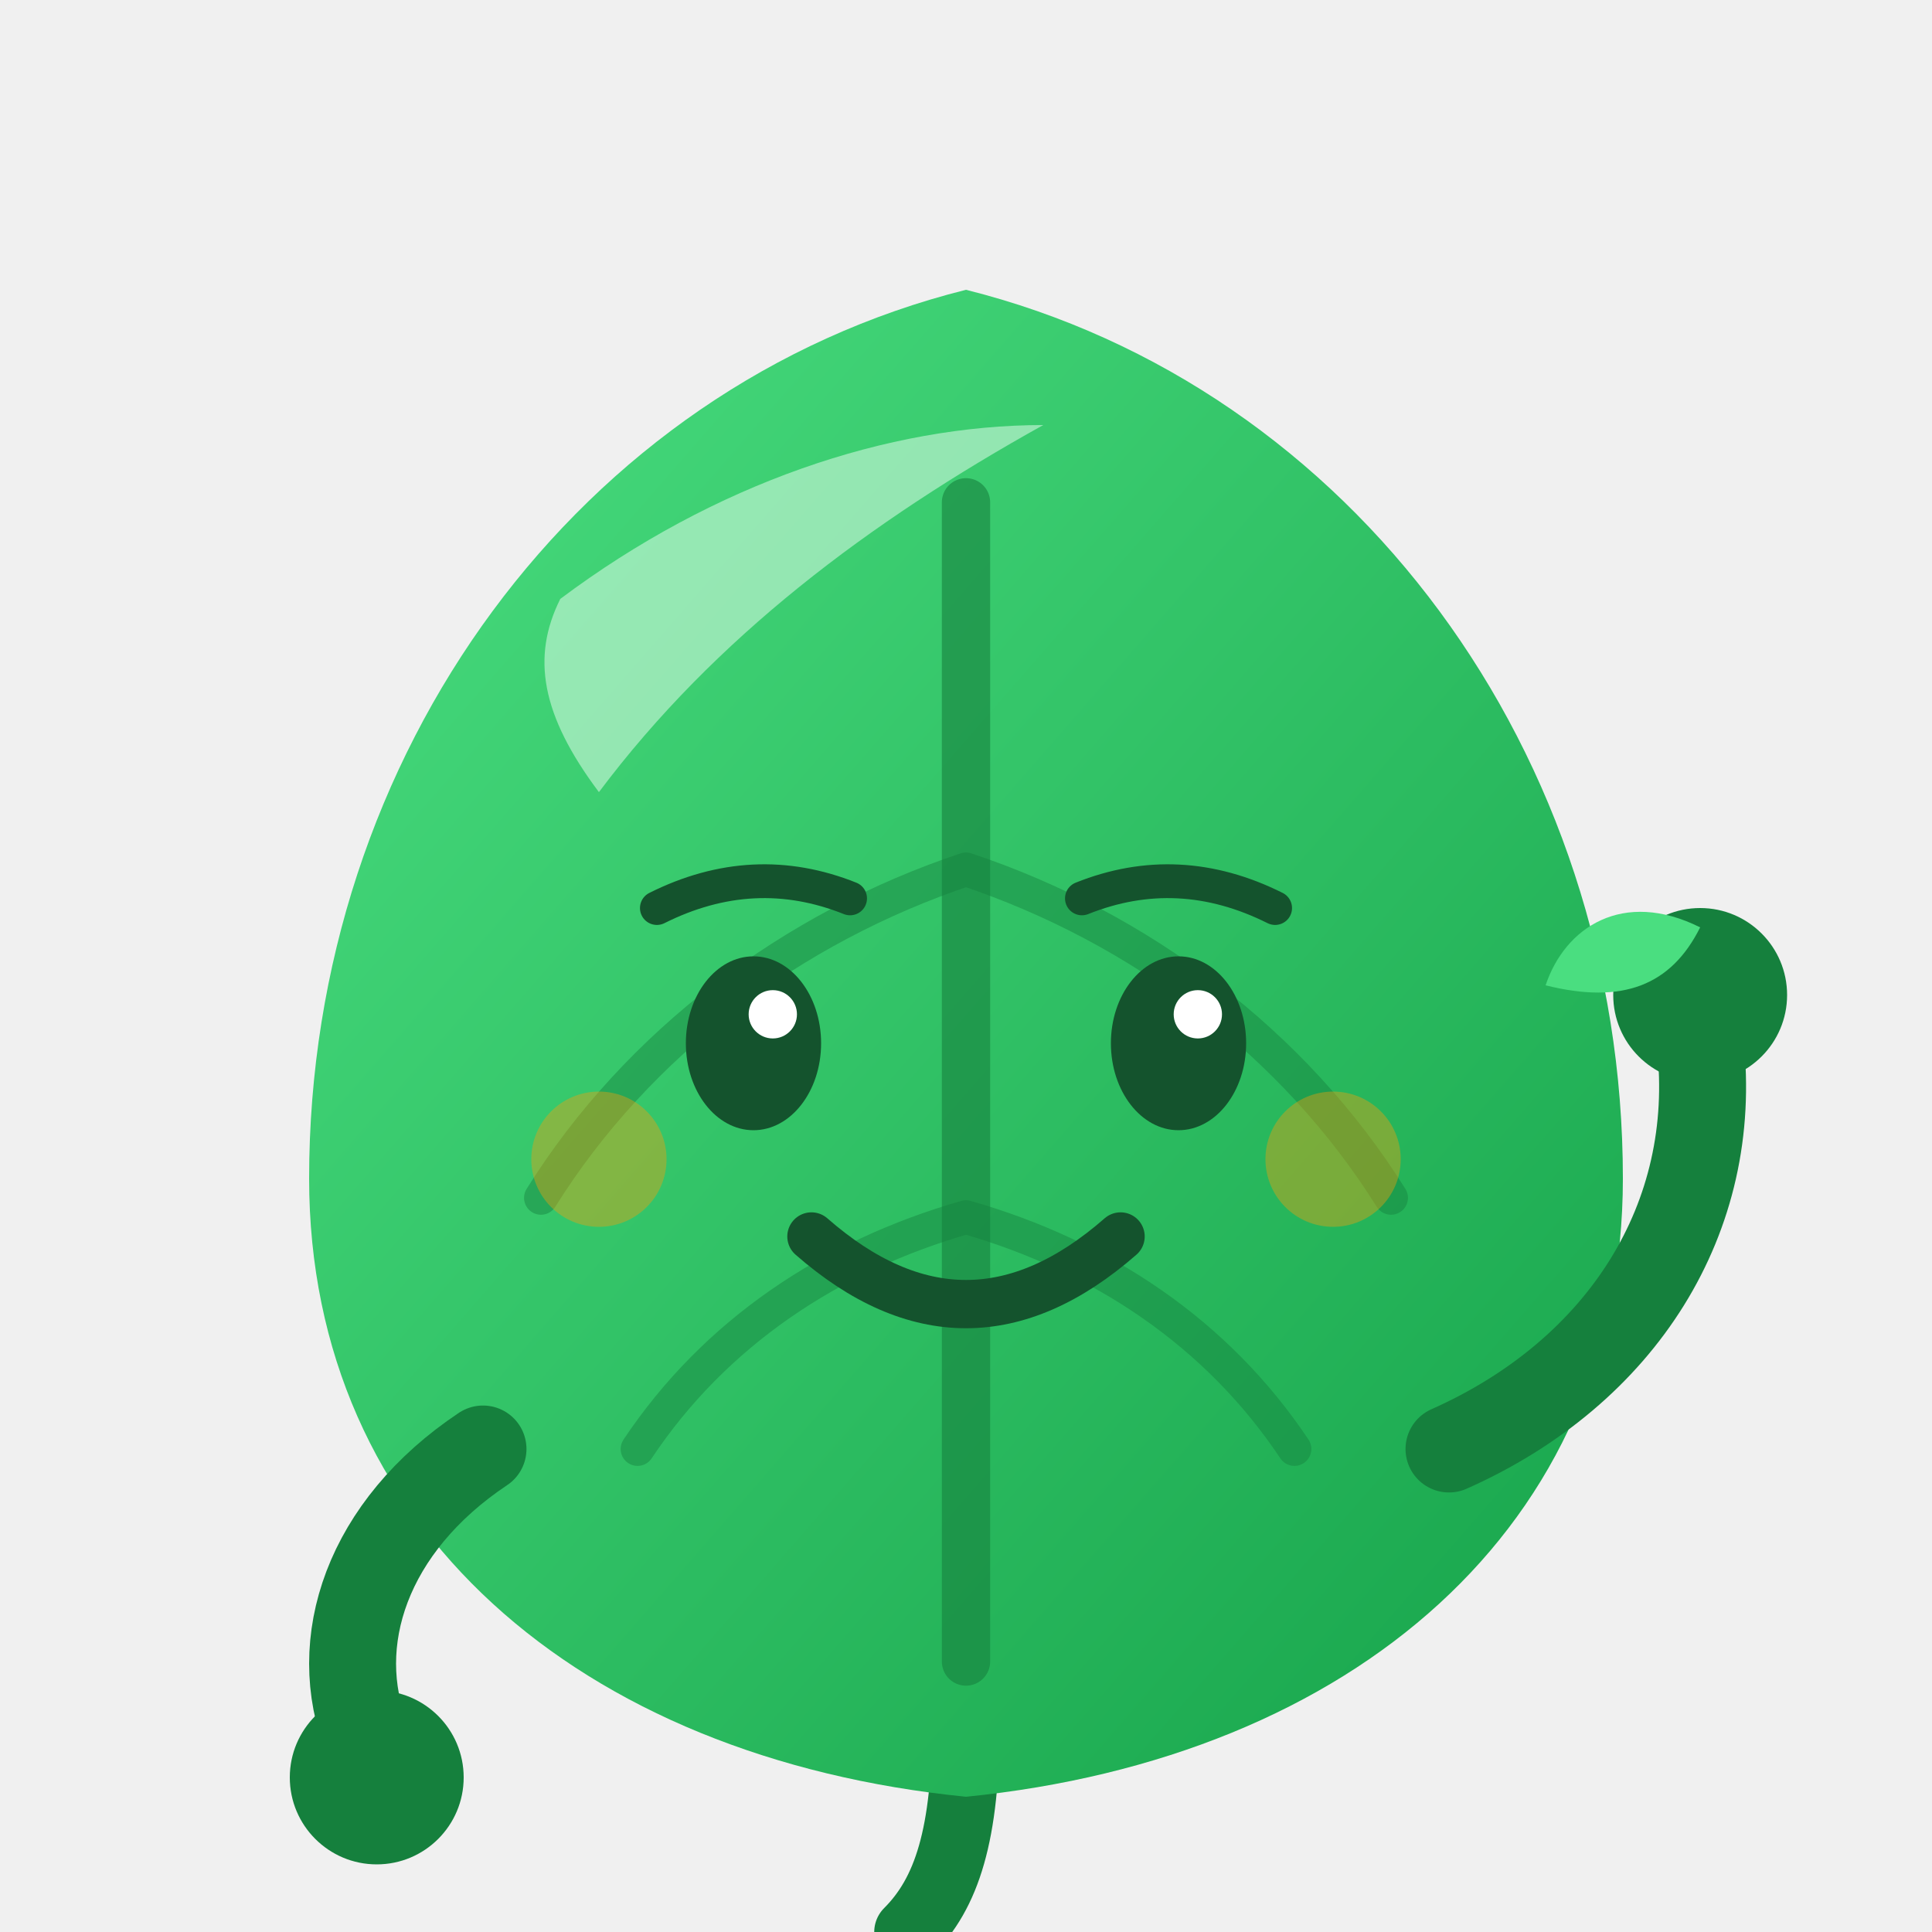
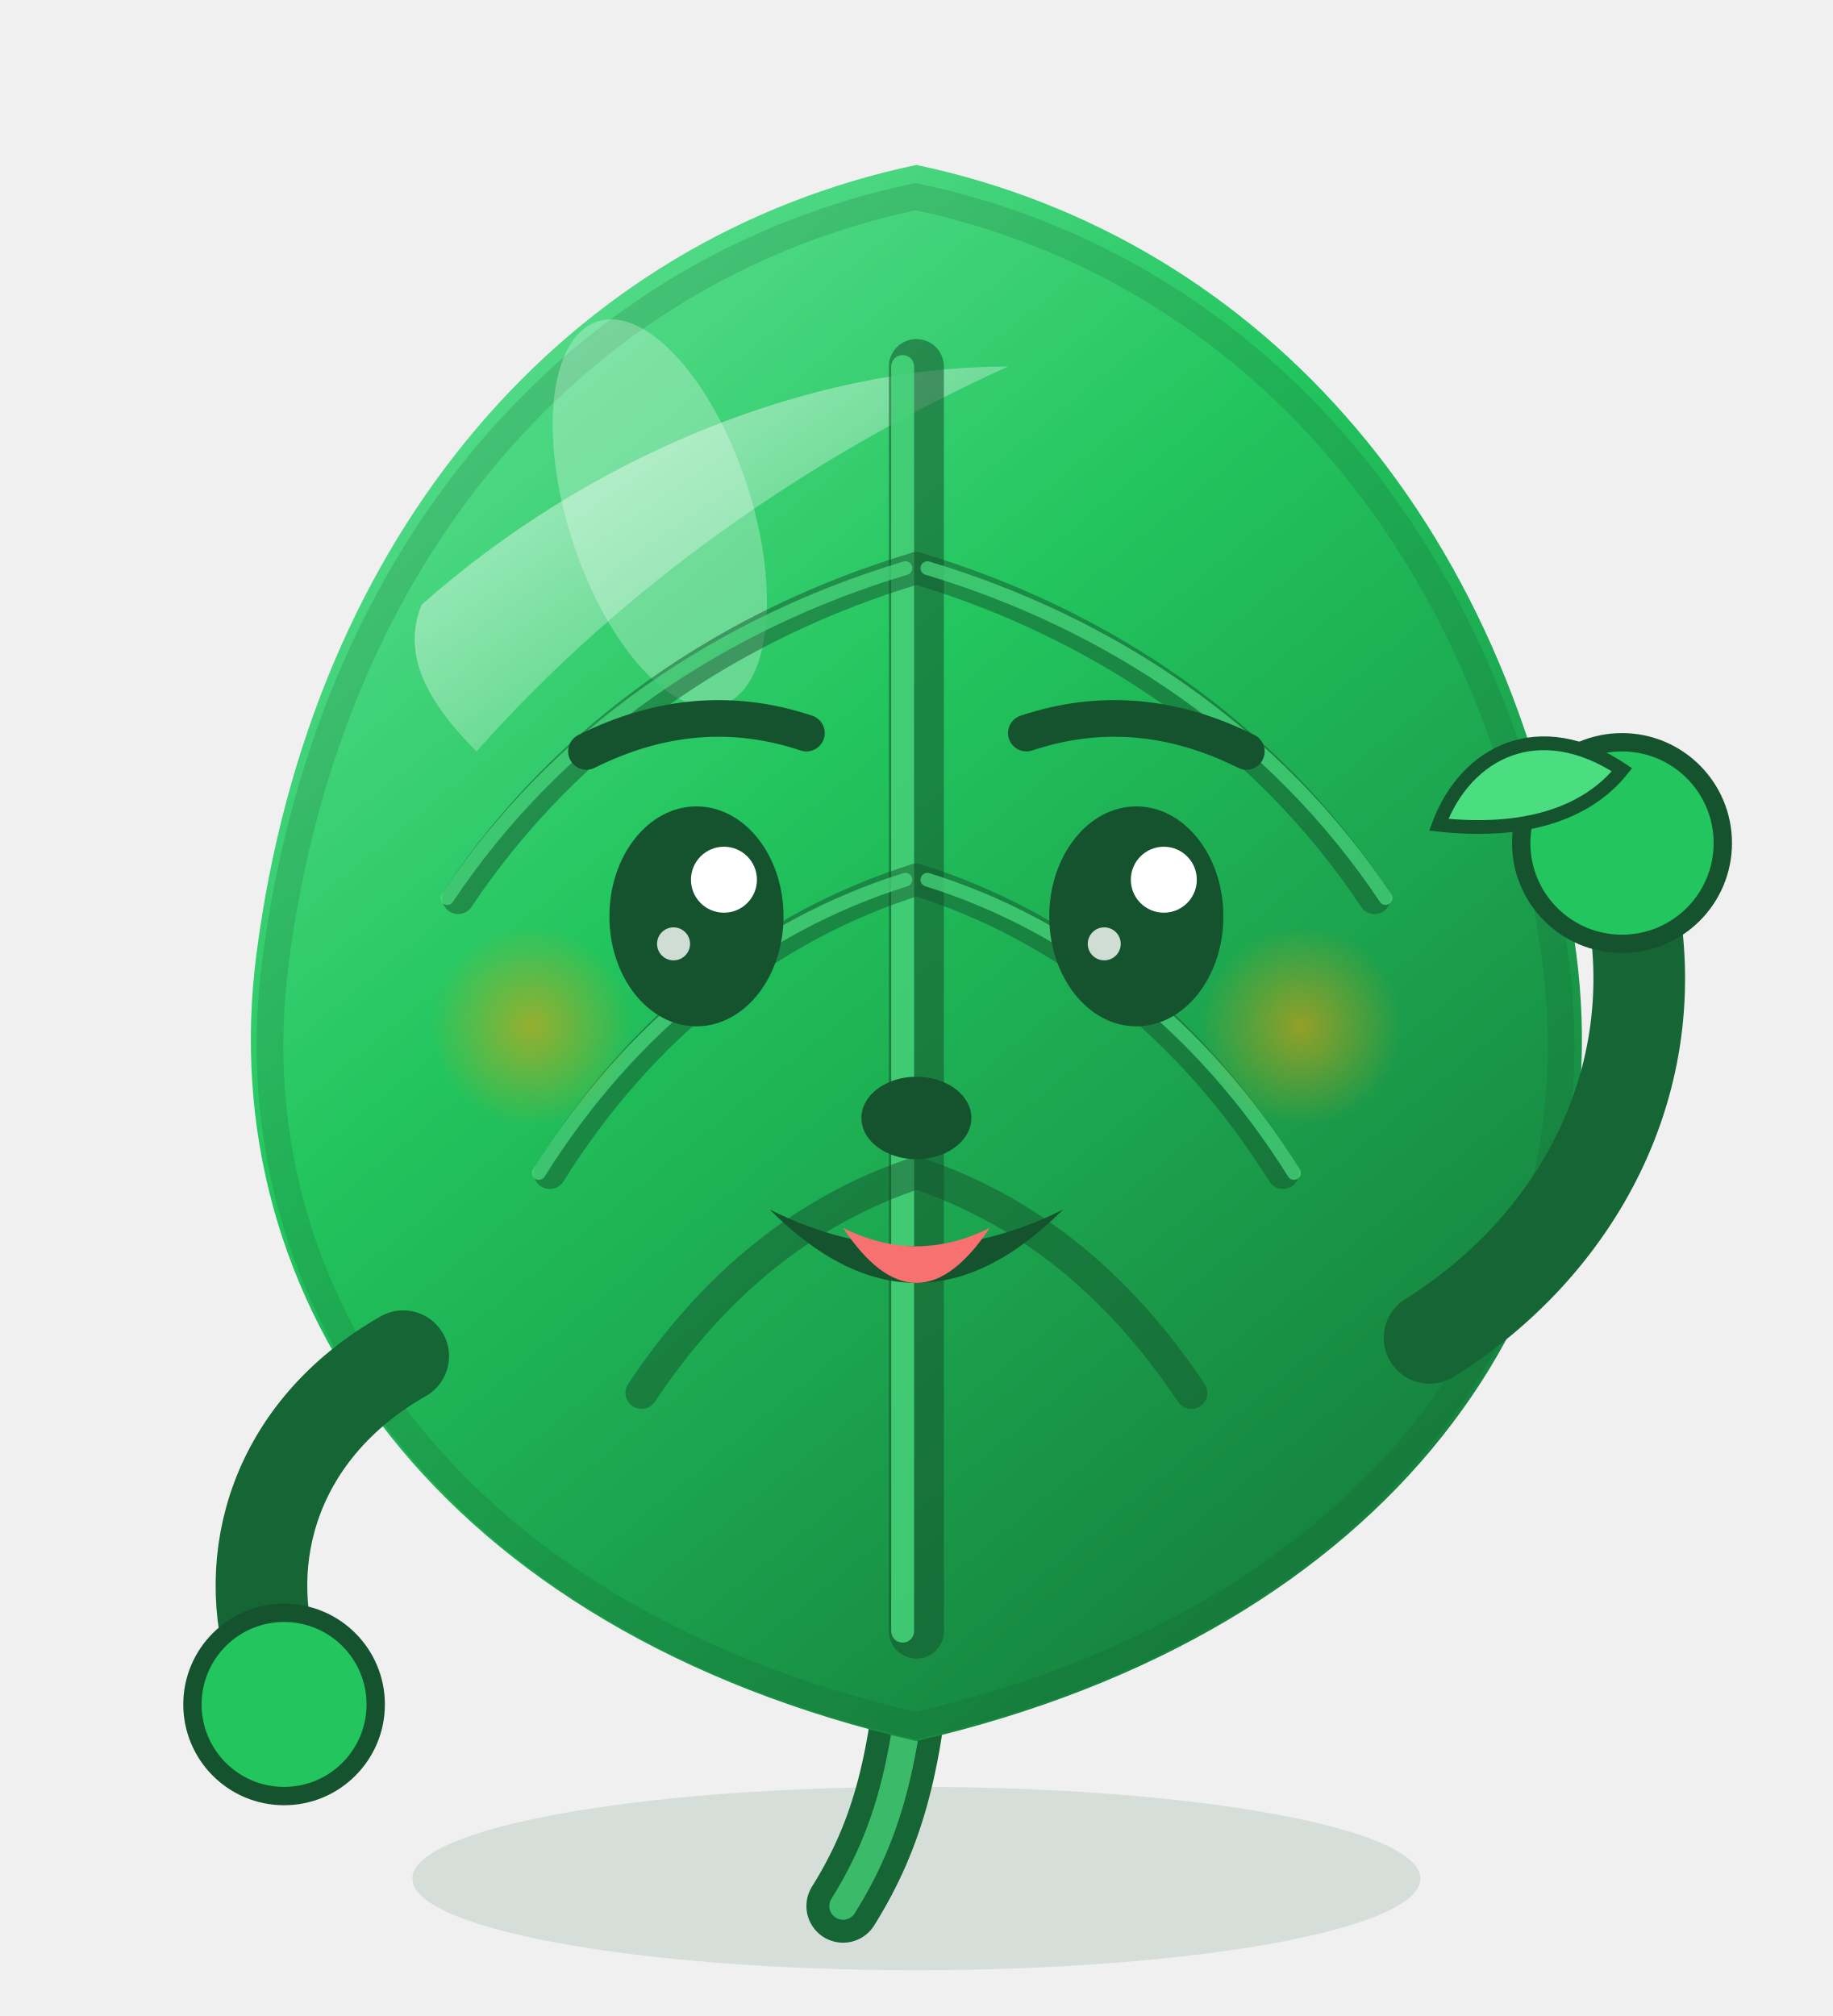
- <svg xmlns="http://www.w3.org/2000/svg" viewBox="0 0 200 200" role="img" aria-label="Eco, la mascota hoja de EcoMarket">
+ <svg xmlns="http://www.w3.org/2000/svg" viewBox="0 0 200 220" role="img" aria-label="Eco, la mascota hoja de EcoMarket">
  <defs>
-     <linearGradient id="leafg" x1="0" y1="0" x2="1" y2="1">
-       <stop offset="0" stop-color="#4ADE80" />
-       <stop offset="1" stop-color="#16A34A" />
+     <linearGradient id="leafMain" x1="0" y1="0" x2="0.7" y2="1">
+       <stop offset="0" stop-color="#6EE7A0" />
+       <stop offset="0.45" stop-color="#22C55E" />
+       <stop offset="1" stop-color="#15803D" />
    </linearGradient>
-     <linearGradient id="leaflight" x1="0" y1="0" x2="1" y2="1">
-       <stop offset="0" stop-color="#BBF7D0" />
-       <stop offset="1" stop-color="#4ADE80" />
+     <linearGradient id="leafShine" x1="0" y1="0" x2="1" y2="1">
+       <stop offset="0" stop-color="#FFFFFF" stop-opacity="0.85" />
+       <stop offset="1" stop-color="#FFFFFF" stop-opacity="0" />
    </linearGradient>
+     <radialGradient id="blush" cx="0.5" cy="0.5" r="0.5">
+       <stop offset="0" stop-color="#F59E0B" stop-opacity="0.55" />
+       <stop offset="1" stop-color="#F59E0B" stop-opacity="0" />
+     </radialGradient>
  </defs>
-   <path d="M100 178 C 100 190 98 196 94 200" stroke="#15803D" stroke-width="7" fill="none" stroke-linecap="round" />
-   <path d="M100 30 C 140 40 168 78 168 122 C 168 158 140 182 100 186 C 60 182 32 158 32 122 C 32 78 60 40 100 30 Z" fill="url(#leafg)" />
-   <path d="M58 62 C 74 50 92 44 108 44 C 90 54 74 66 62 82 C 56 74 55 68 58 62 Z" fill="#DCFCE7" opacity=".55" />
-   <path d="M100 52 L 100 172" stroke="#15803D" stroke-width="5" stroke-linecap="round" opacity=".6" />
-   <path d="M100 90 C 82 96 66 108 56 124 M100 90 C 118 96 134 108 144 124 M100 126 C 86 130 74 138 66 150 M100 126 C 114 130 126 138 134 150" stroke="#15803D" stroke-width="3.5" fill="none" stroke-linecap="round" opacity=".45" />
-   <ellipse cx="78" cy="108" rx="7" ry="9" fill="#14532D" />
-   <ellipse cx="122" cy="108" rx="7" ry="9" fill="#14532D" />
-   <circle cx="80" cy="105" r="2.5" fill="#FFFFFF" />
-   <circle cx="124" cy="105" r="2.5" fill="#FFFFFF" />
-   <path d="M68 94 Q 78 89 88 93 M112 93 Q 122 89 132 94" stroke="#14532D" stroke-width="3.5" fill="none" stroke-linecap="round" />
-   <path d="M84 128 Q 100 142 116 128" stroke="#14532D" stroke-width="5" fill="none" stroke-linecap="round" />
-   <circle cx="62" cy="120" r="7" fill="#F59E0B" opacity=".4" />
-   <circle cx="138" cy="120" r="7" fill="#F59E0B" opacity=".4" />
-   <path d="M150 150 C 168 142 178 126 176 108" stroke="#15803D" stroke-width="9" fill="none" stroke-linecap="round" />
-   <circle cx="176" cy="103" r="9" fill="#15803D" />
-   <path d="M176 96 C 168 92 162 96 160 102 C 168 104 173 102 176 96 Z" fill="#4ADE80" />
-   <path d="M50 150 C 38 158 34 170 38 180" stroke="#15803D" stroke-width="9" fill="none" stroke-linecap="round" />
-   <circle cx="39" cy="184" r="9" fill="#15803D" />
+   <ellipse cx="100" cy="205" rx="55" ry="10" fill="#14532D" opacity="0.12" />
+   <path d="M100 178 C 99 192 97 200 92 208" stroke="#166534" stroke-width="8" fill="none" stroke-linecap="round" />
+   <path d="M100 178 C 99 192 97 200 92 208" stroke="#4ADE80" stroke-width="3" fill="none" stroke-linecap="round" opacity="0.7" />
+   <path d="M100 18            C 138 26 166 58 172 104            C 177 142 152 178 100 190            C 48 178 23 142 28 104            C 34 58 62 26 100 18 Z" fill="url(#leafMain)" />
+   <path d="M100 18 C 138 26 166 58 172 104 C 177 142 152 178 100 190 C 48 178 23 142 28 104 C 34 58 62 26 100 18 Z" fill="none" stroke="#14532D" stroke-width="3" opacity="0.18" transform="translate(0,4) scale(0.97) translate(3,0)" />
+   <path d="M46 66 C 64 50 88 40 110 40 C 88 50 68 64 52 82 C 46 76 44 71 46 66 Z" fill="url(#leafShine)" opacity="0.7" />
+   <ellipse cx="72" cy="56" rx="10" ry="22" fill="#FFFFFF" opacity="0.28" transform="rotate(-18 72 56)" />
+   <path d="M100 40 L 100 178" stroke="#14532D" stroke-width="6" stroke-linecap="round" opacity="0.55" />
+   <path d="M100 40 L 100 178" stroke="#4ADE80" stroke-width="2.5" stroke-linecap="round" opacity="0.8" transform="translate(-1.5,0)" />
+   <g stroke="#14532D" stroke-width="3.5" fill="none" stroke-linecap="round" opacity="0.5">
+     <path d="M100 62 C 80 68 62 80 50 98" />
+     <path d="M100 62 C 120 68 138 80 150 98" />
+     <path d="M100 96 C 84 101 70 112 60 128" />
+     <path d="M100 96 C 116 101 130 112 140 128" />
+     <path d="M100 128 C 88 132 78 140 70 152" />
+     <path d="M100 128 C 112 132 122 140 130 152" />
+   </g>
+   <g stroke="#4ADE80" stroke-width="1.5" fill="none" stroke-linecap="round" opacity="0.7">
+     <path d="M100 62 C 80 68 62 80 50 98" transform="translate(-1.2,0)" />
+     <path d="M100 62 C 120 68 138 80 150 98" transform="translate(1.2,0)" />
+     <path d="M100 96 C 84 101 70 112 60 128" transform="translate(-1.2,0)" />
+     <path d="M100 96 C 116 101 130 112 140 128" transform="translate(1.2,0)" />
+   </g>
+   <circle cx="58" cy="112" r="11" fill="url(#blush)" />
+   <circle cx="142" cy="112" r="11" fill="url(#blush)" />
+   <ellipse cx="76" cy="100" rx="9.5" ry="12" fill="#14532D" />
+   <ellipse cx="124" cy="100" rx="9.5" ry="12" fill="#14532D" />
+   <circle cx="79" cy="96" r="3.6" fill="#FFFFFF" />
+   <circle cx="127" cy="96" r="3.6" fill="#FFFFFF" />
+   <circle cx="73.5" cy="103" r="1.8" fill="#FFFFFF" opacity=".8" />
+   <circle cx="120.5" cy="103" r="1.8" fill="#FFFFFF" opacity=".8" />
+   <path d="M64 82 Q 76 76 88 80 M112 80 Q 124 76 136 82" stroke="#14532D" stroke-width="4" fill="none" stroke-linecap="round" />
+   <ellipse cx="100" cy="122" rx="6" ry="4.5" fill="#14532D" />
+   <path d="M84 132 Q 100 148 116 132 Q 100 140 84 132 Z" fill="#14532D" />
+   <path d="M92 134 Q 100 138 108 134 Q 104 140 100 140 Q 96 140 92 134 Z" fill="#F87171" />
+   <path d="M44 148 C 30 156 26 170 30 182" stroke="#166534" stroke-width="10" fill="none" stroke-linecap="round" />
+   <circle cx="31" cy="186" r="10" fill="#22C55E" stroke="#14532D" stroke-width="2" />
+   <path d="M156 146 C 172 136 182 118 178 98" stroke="#166534" stroke-width="10" fill="none" stroke-linecap="round" />
+   <circle cx="177" cy="92" r="11" fill="#22C55E" stroke="#14532D" stroke-width="2" />
+   <path d="M177 84 C 168 78 160 82 157 90 C 166 91 173 89 177 84 Z" fill="#4ADE80" stroke="#14532D" stroke-width="1.5" />
</svg>
